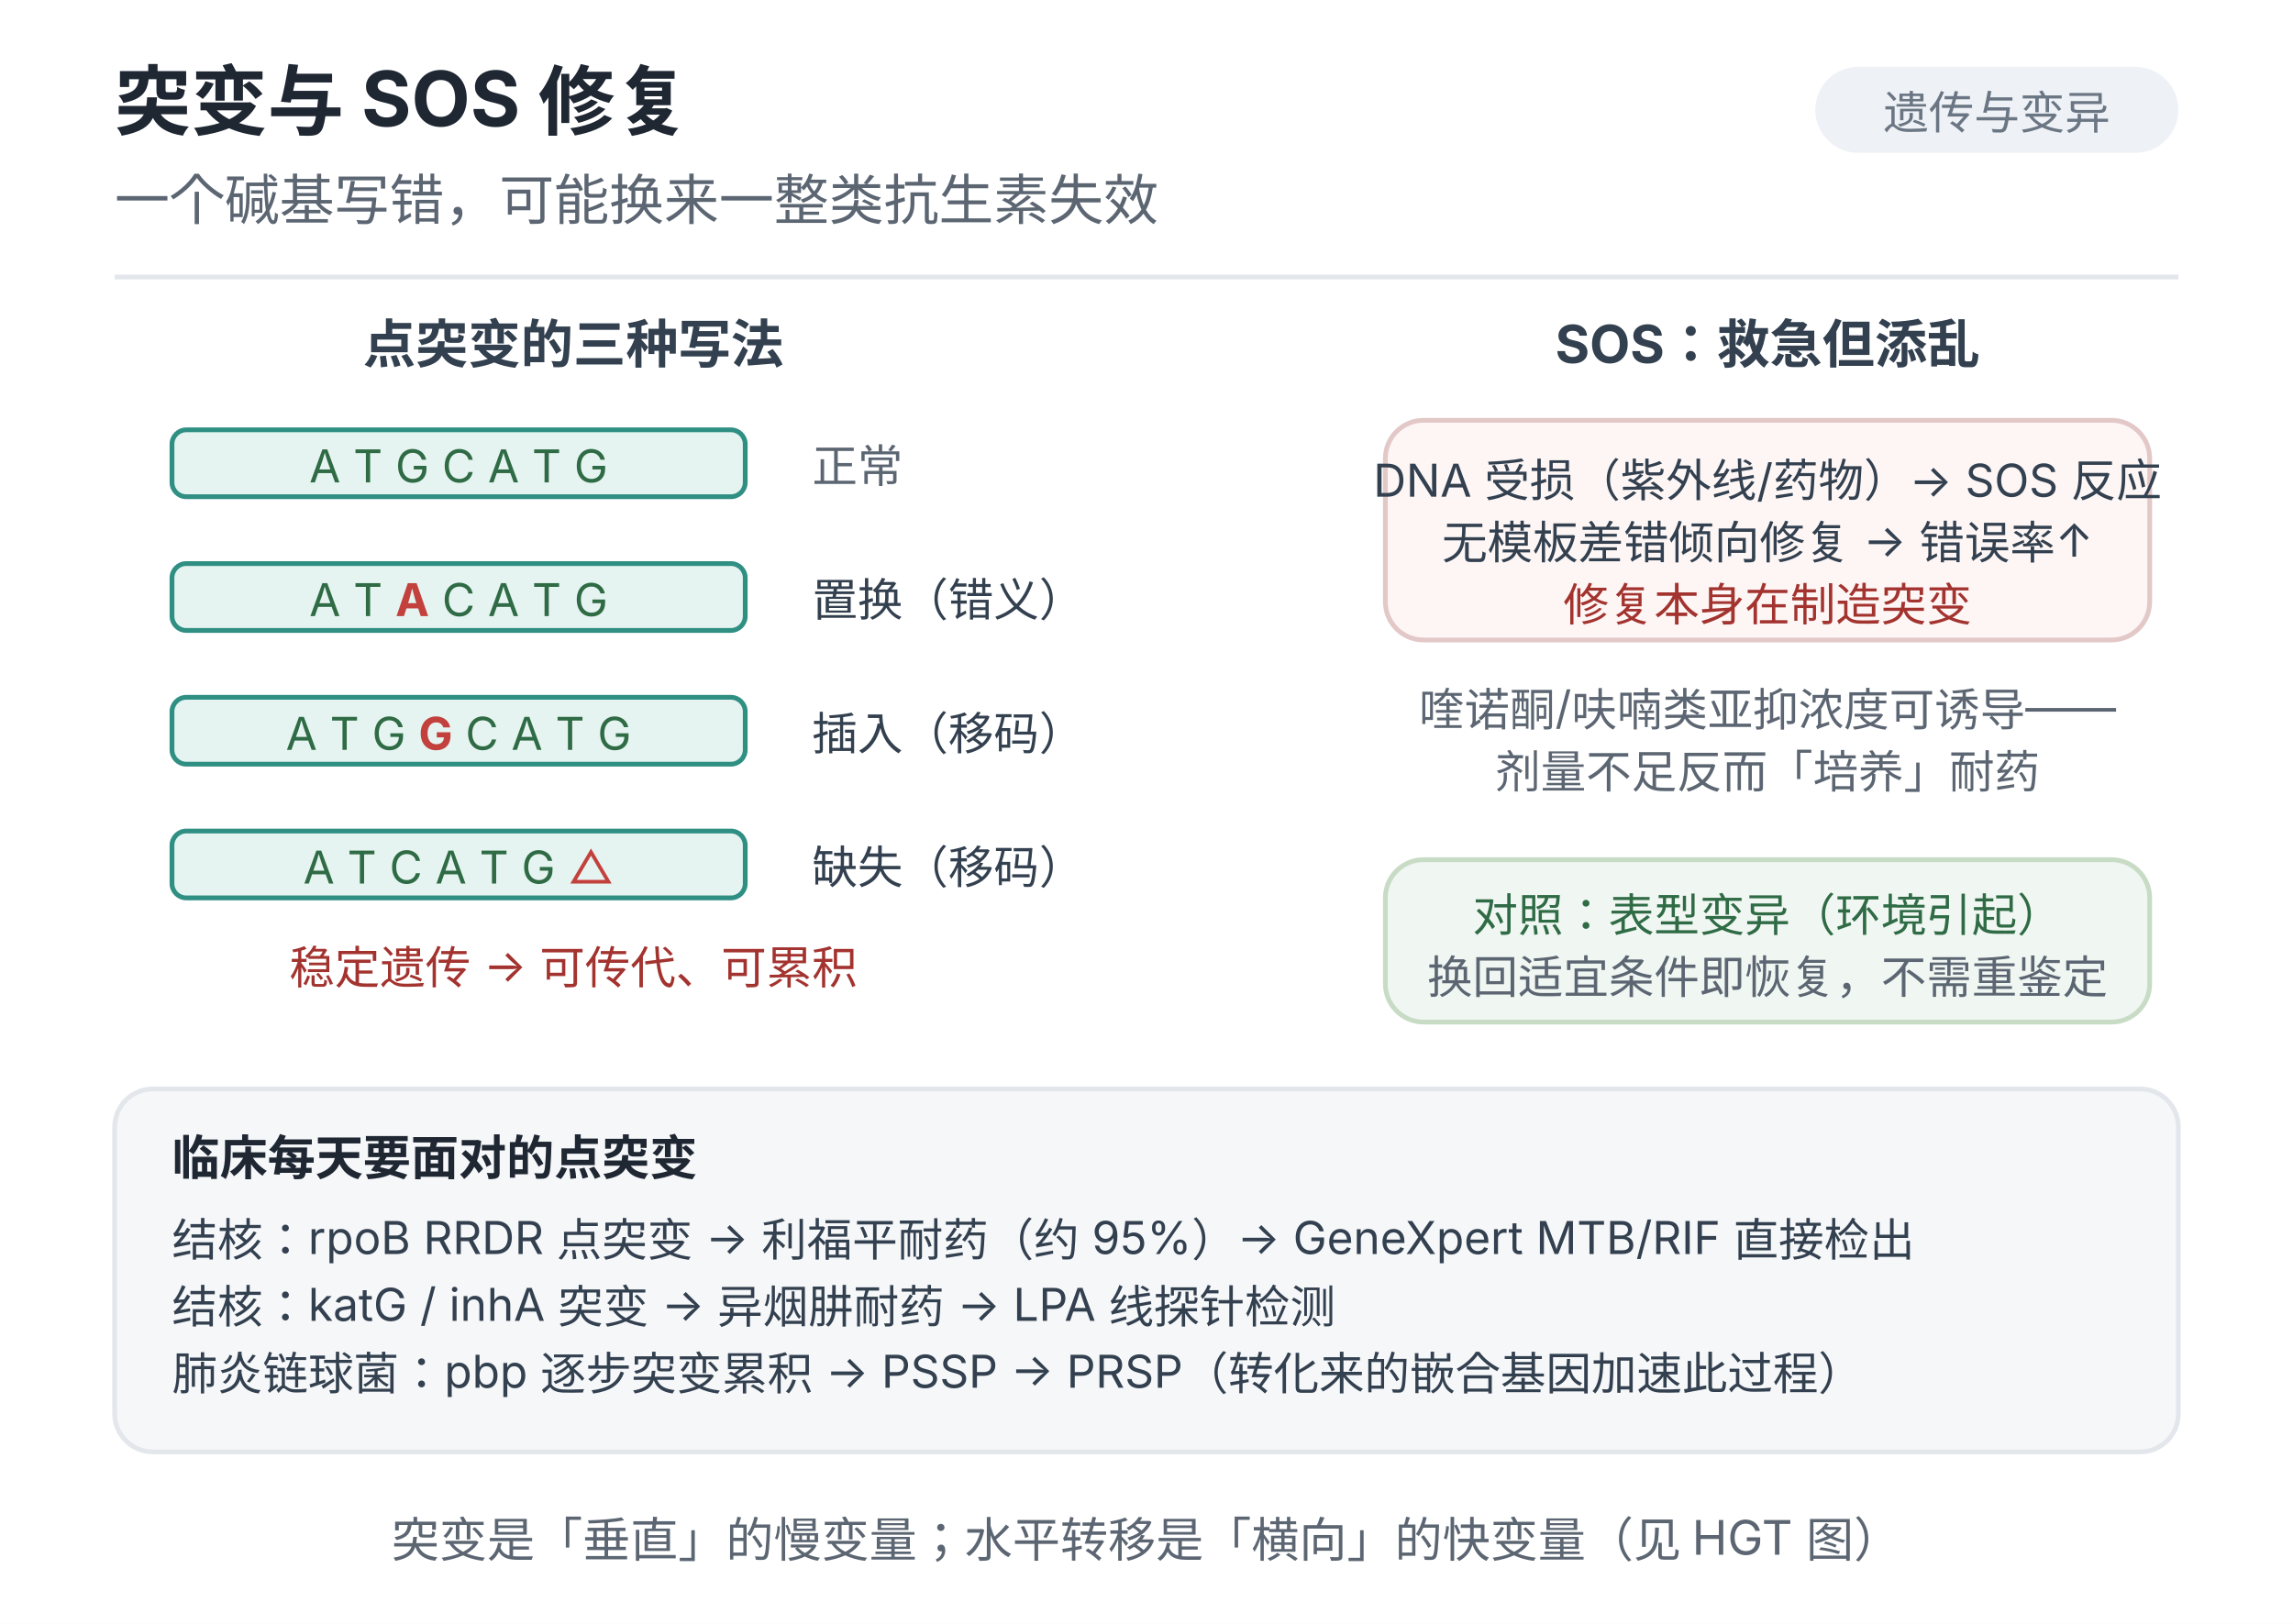
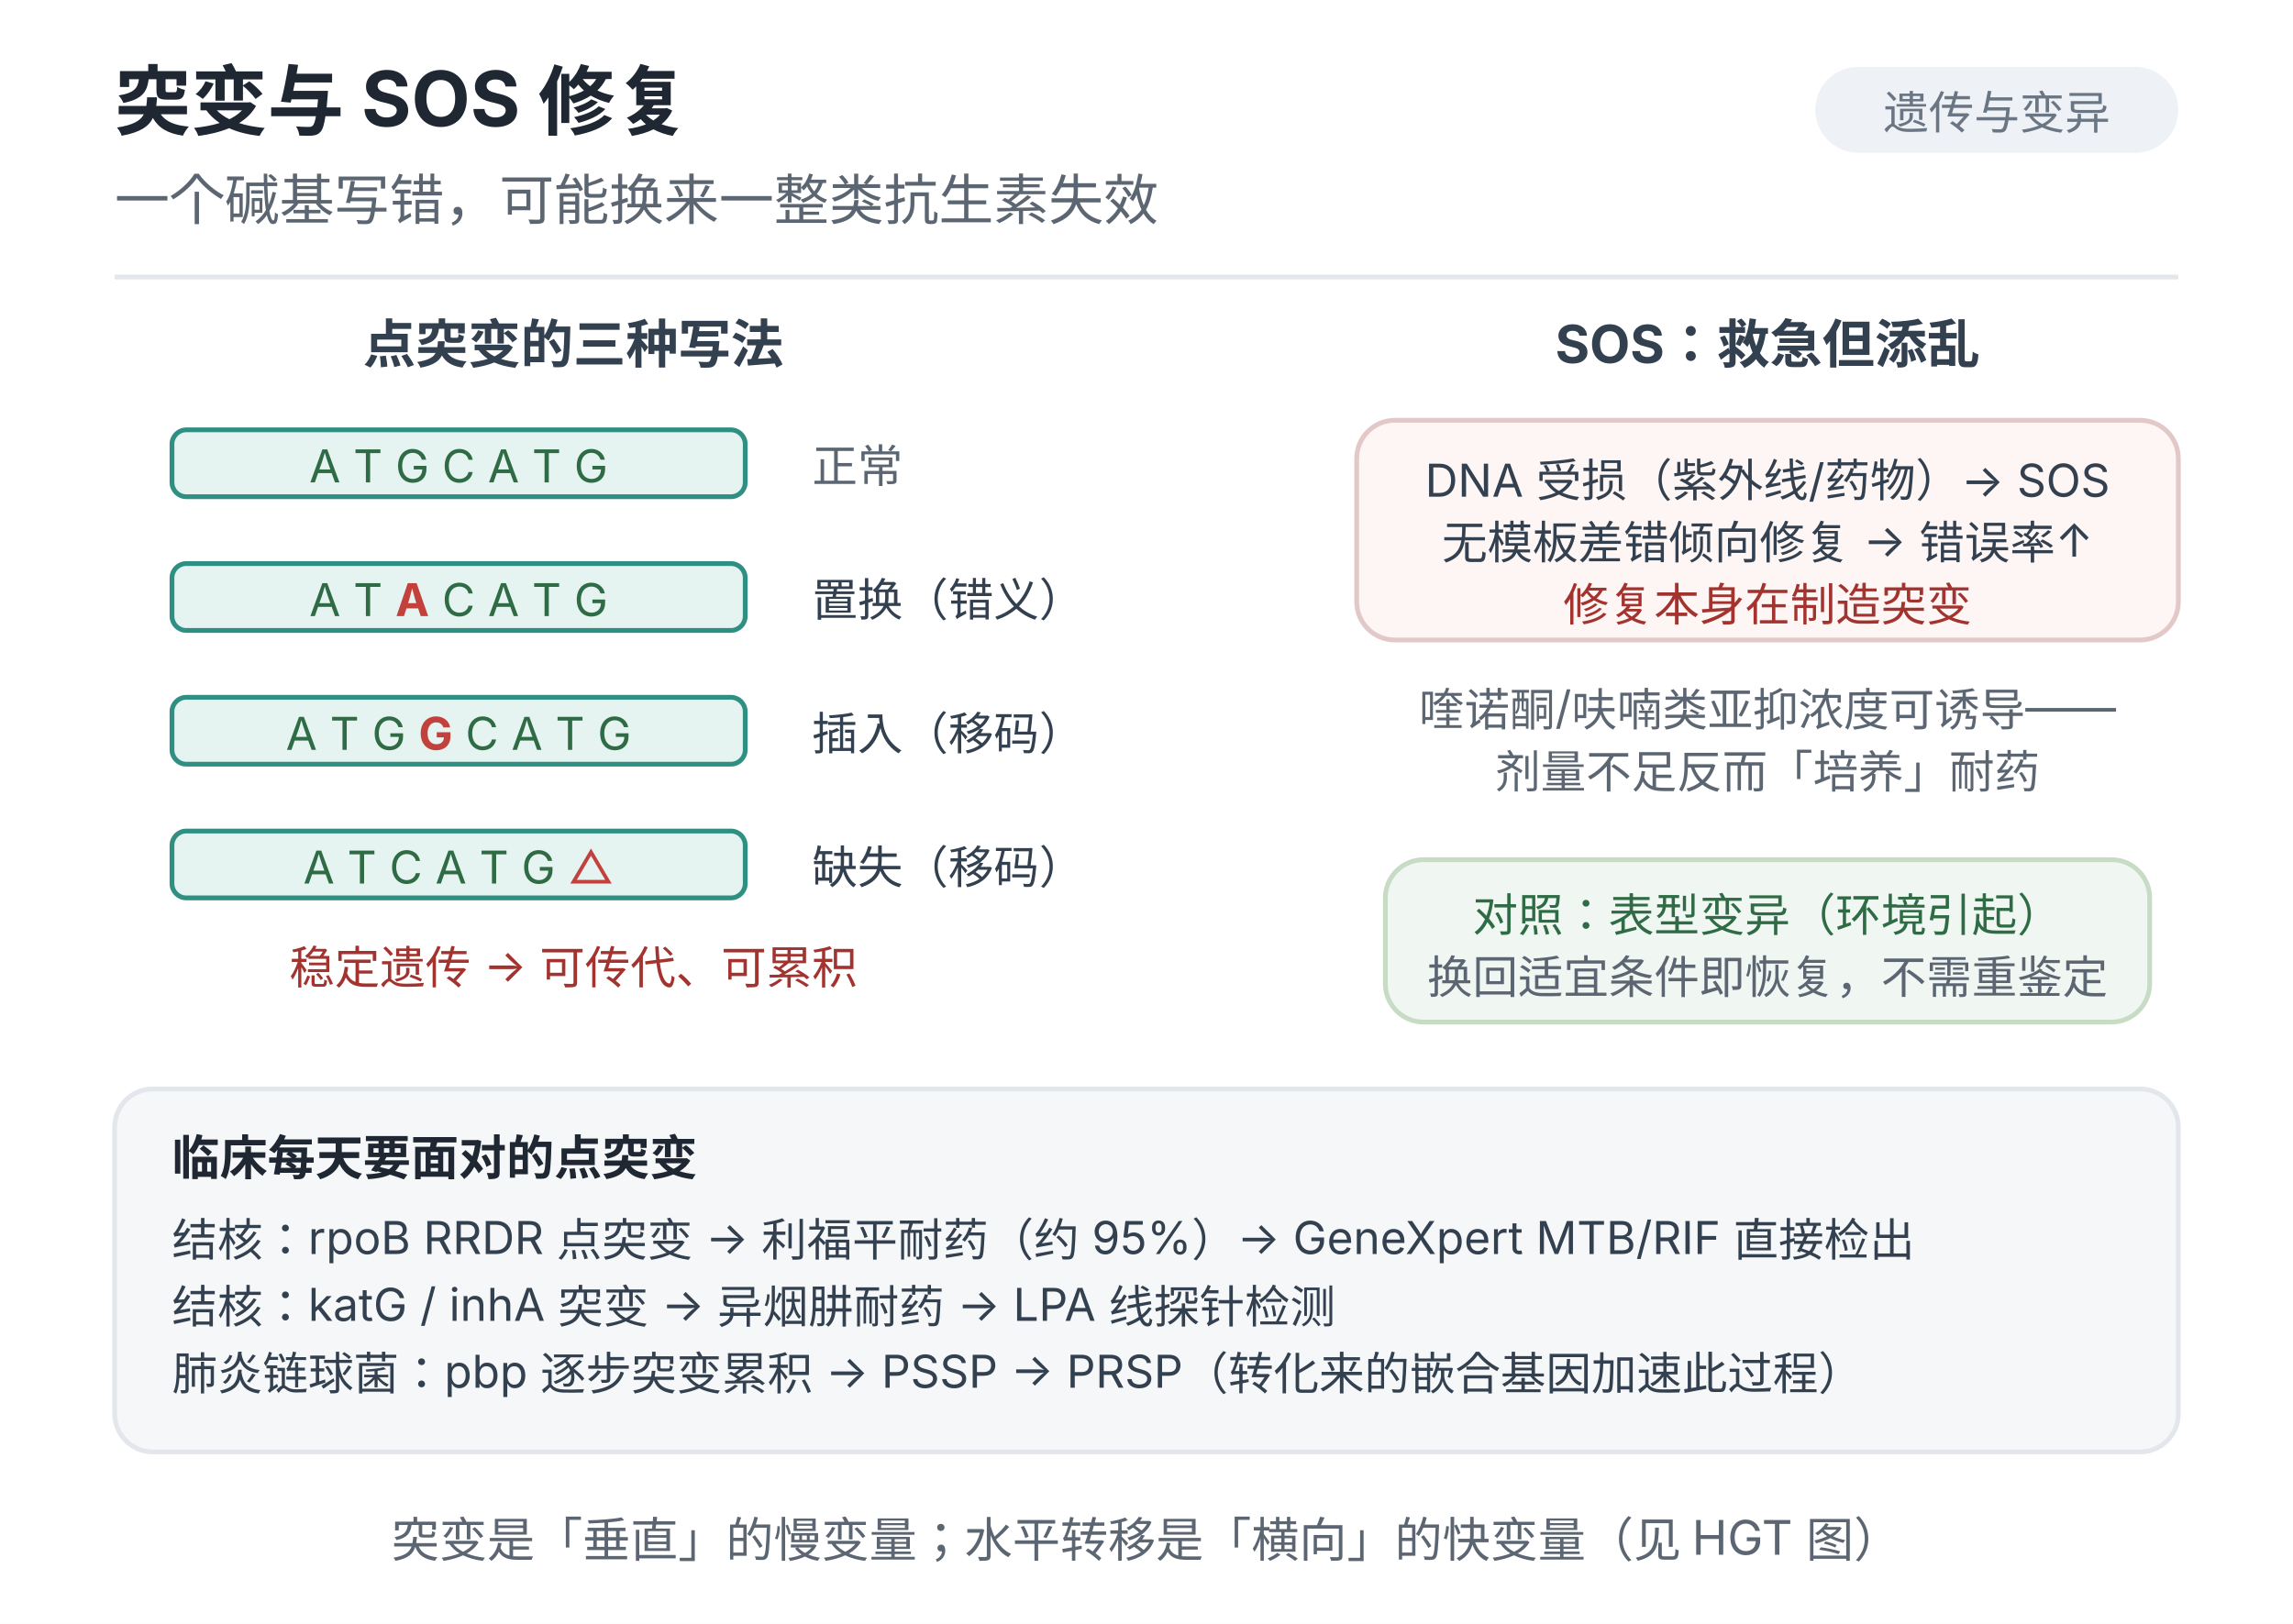
<svg xmlns="http://www.w3.org/2000/svg" viewBox="0 0 480 340" role="img" font-family="-apple-system,'PingFang SC','Microsoft YaHei',sans-serif">
  <defs>
    <marker id="arr" markerWidth="9" markerHeight="9" refX="7" refY="4.5" orient="auto">
      <path d="M0,0 L9,4.5 L0,9 z" fill="#33404f" />
    </marker>
  </defs>
  <rect width="480" height="340" fill="#ffffff" />
  <text x="24" y="27" font-size="16" font-weight="700" fill="#1f2733">突变与 SOS 修复</text>
  <rect x="380" y="14" width="76" height="18" rx="9" fill="#eef1f5" />
  <text x="418" y="27" text-anchor="middle" font-size="9.5" fill="#6b7684">遗传与变异</text>
  <text x="24" y="46" font-size="11.5" fill="#5c6672">一个碱基写错，可能换来一整类抗生素失效</text>
  <line x1="24" y1="58" x2="456" y2="58" stroke="#e3e7ec" />
  <text x="120" y="76" text-anchor="middle" font-size="11" font-weight="700" fill="#33404f">点突变的三种写法</text>
  <rect x="36" y="90" width="120" height="14" rx="3" fill="#e6f4f1" stroke="#2f8f83" />
  <text x="96" y="101" text-anchor="middle" font-size="9.5" fill="#2f6b45">A T G C A T G</text>
  <text x="170" y="101" font-size="9.5" fill="#5c6672">正常</text>
  <rect x="36" y="118" width="120" height="14" rx="3" fill="#e6f4f1" stroke="#2f8f83" />
  <text x="96" y="129" text-anchor="middle" font-size="9.5" fill="#2f6b45">A T <tspan fill="#c2413d" font-weight="700">A</tspan> C A T G</text>
  <text x="170" y="129" font-size="9.5" fill="#33404f">置换（错义）</text>
  <rect x="36" y="146" width="120" height="14" rx="3" fill="#e6f4f1" stroke="#2f8f83" />
  <text x="96" y="157" text-anchor="middle" font-size="9.5" fill="#2f6b45">A T G <tspan fill="#c2413d" font-weight="700">G</tspan> C A T G</text>
  <text x="170" y="157" font-size="9.5" fill="#33404f">插入（移码）</text>
  <rect x="36" y="174" width="120" height="14" rx="3" fill="#e6f4f1" stroke="#2f8f83" />
  <text x="96" y="185" text-anchor="middle" font-size="9.5" fill="#2f6b45">A T C A T G <tspan fill="#c2413d">△</tspan>
  </text>
  <text x="170" y="185" font-size="9.5" fill="#33404f">缺失（移码）</text>
  <text x="120" y="206" text-anchor="middle" font-size="9.5" fill="#a3332f">稳定遗传 → 可传代、可累积</text>
  <text x="370" y="76" text-anchor="middle" font-size="11" font-weight="700" fill="#33404f">SOS：救急但添乱</text>
-   <rect x="290" y="88" width="160" height="46" rx="8" fill="#fdf6f5" stroke="#e3c8c8" />
-   <text x="370" y="104" text-anchor="middle" font-size="9.5" fill="#33404f">DNA 受损（紫外线/药物）→ SOS 反应</text>
+   <rect x="284" y="88" width="172" height="46" rx="8" fill="#fdf6f5" stroke="#e3c8c8" />
+   <text x="370" y="104" text-anchor="middle" font-size="9.5" fill="#33404f">DNA 受损（紫外线/药物）→ SOS</text>
  <text x="370" y="117" text-anchor="middle" font-size="9.5" fill="#33404f">无模板差错倾向修复 → 错误率↑</text>
  <text x="370" y="130" text-anchor="middle" font-size="9.5" fill="#a3332f">修复本身在制造突变</text>
  <text x="370" y="152" text-anchor="middle" font-size="9.5" fill="#5c6672">喹诺酮/呋喃类亚抑浓度可诱导——</text>
  <text x="370" y="165" text-anchor="middle" font-size="9.5" fill="#5c6672">剂量不足反而「培养」耐药</text>
  <rect x="290" y="180" width="160" height="34" rx="8" fill="#f0f6f2" stroke="#c8dcc5" />
  <text x="370" y="195" text-anchor="middle" font-size="9.5" fill="#2f6b45">对照：表型变异（环境引起）</text>
  <text x="370" y="208" text-anchor="middle" font-size="9.5" fill="#5c6672">换回适宜条件即恢复，不需重鉴定</text>
  <rect x="24" y="228" width="432" height="76" rx="8" fill="#f5f7f9" stroke="#e3e7ec" />
  <text x="36" y="246" font-size="10" font-weight="700" fill="#1f2733">临床每天要面对的点突变</text>
  <text x="36" y="263" font-size="9.5" fill="#33404f">结核：rpoB RRDR 点突变 → 利福平耐药（约 95%）→ GeneXpert MTB/RIF 直接检出</text>
  <text x="36" y="277" font-size="9.5" fill="#33404f">结核：katG / inhA 突变 → 异烟肼耐药 → LPA 线探针检测</text>
  <text x="36" y="291" font-size="9.5" fill="#33404f">肺炎链球菌：pbp 逐步突变累积 → PSSP → PRSP（转化来的嵌合基因加速此过程）</text>
  <text x="240" y="326" text-anchor="middle" font-size="10" fill="#5c6672">突变是「垂直」的慢变量；水平转移是「横向」的快变量（见 HGT 图）</text>
</svg>
